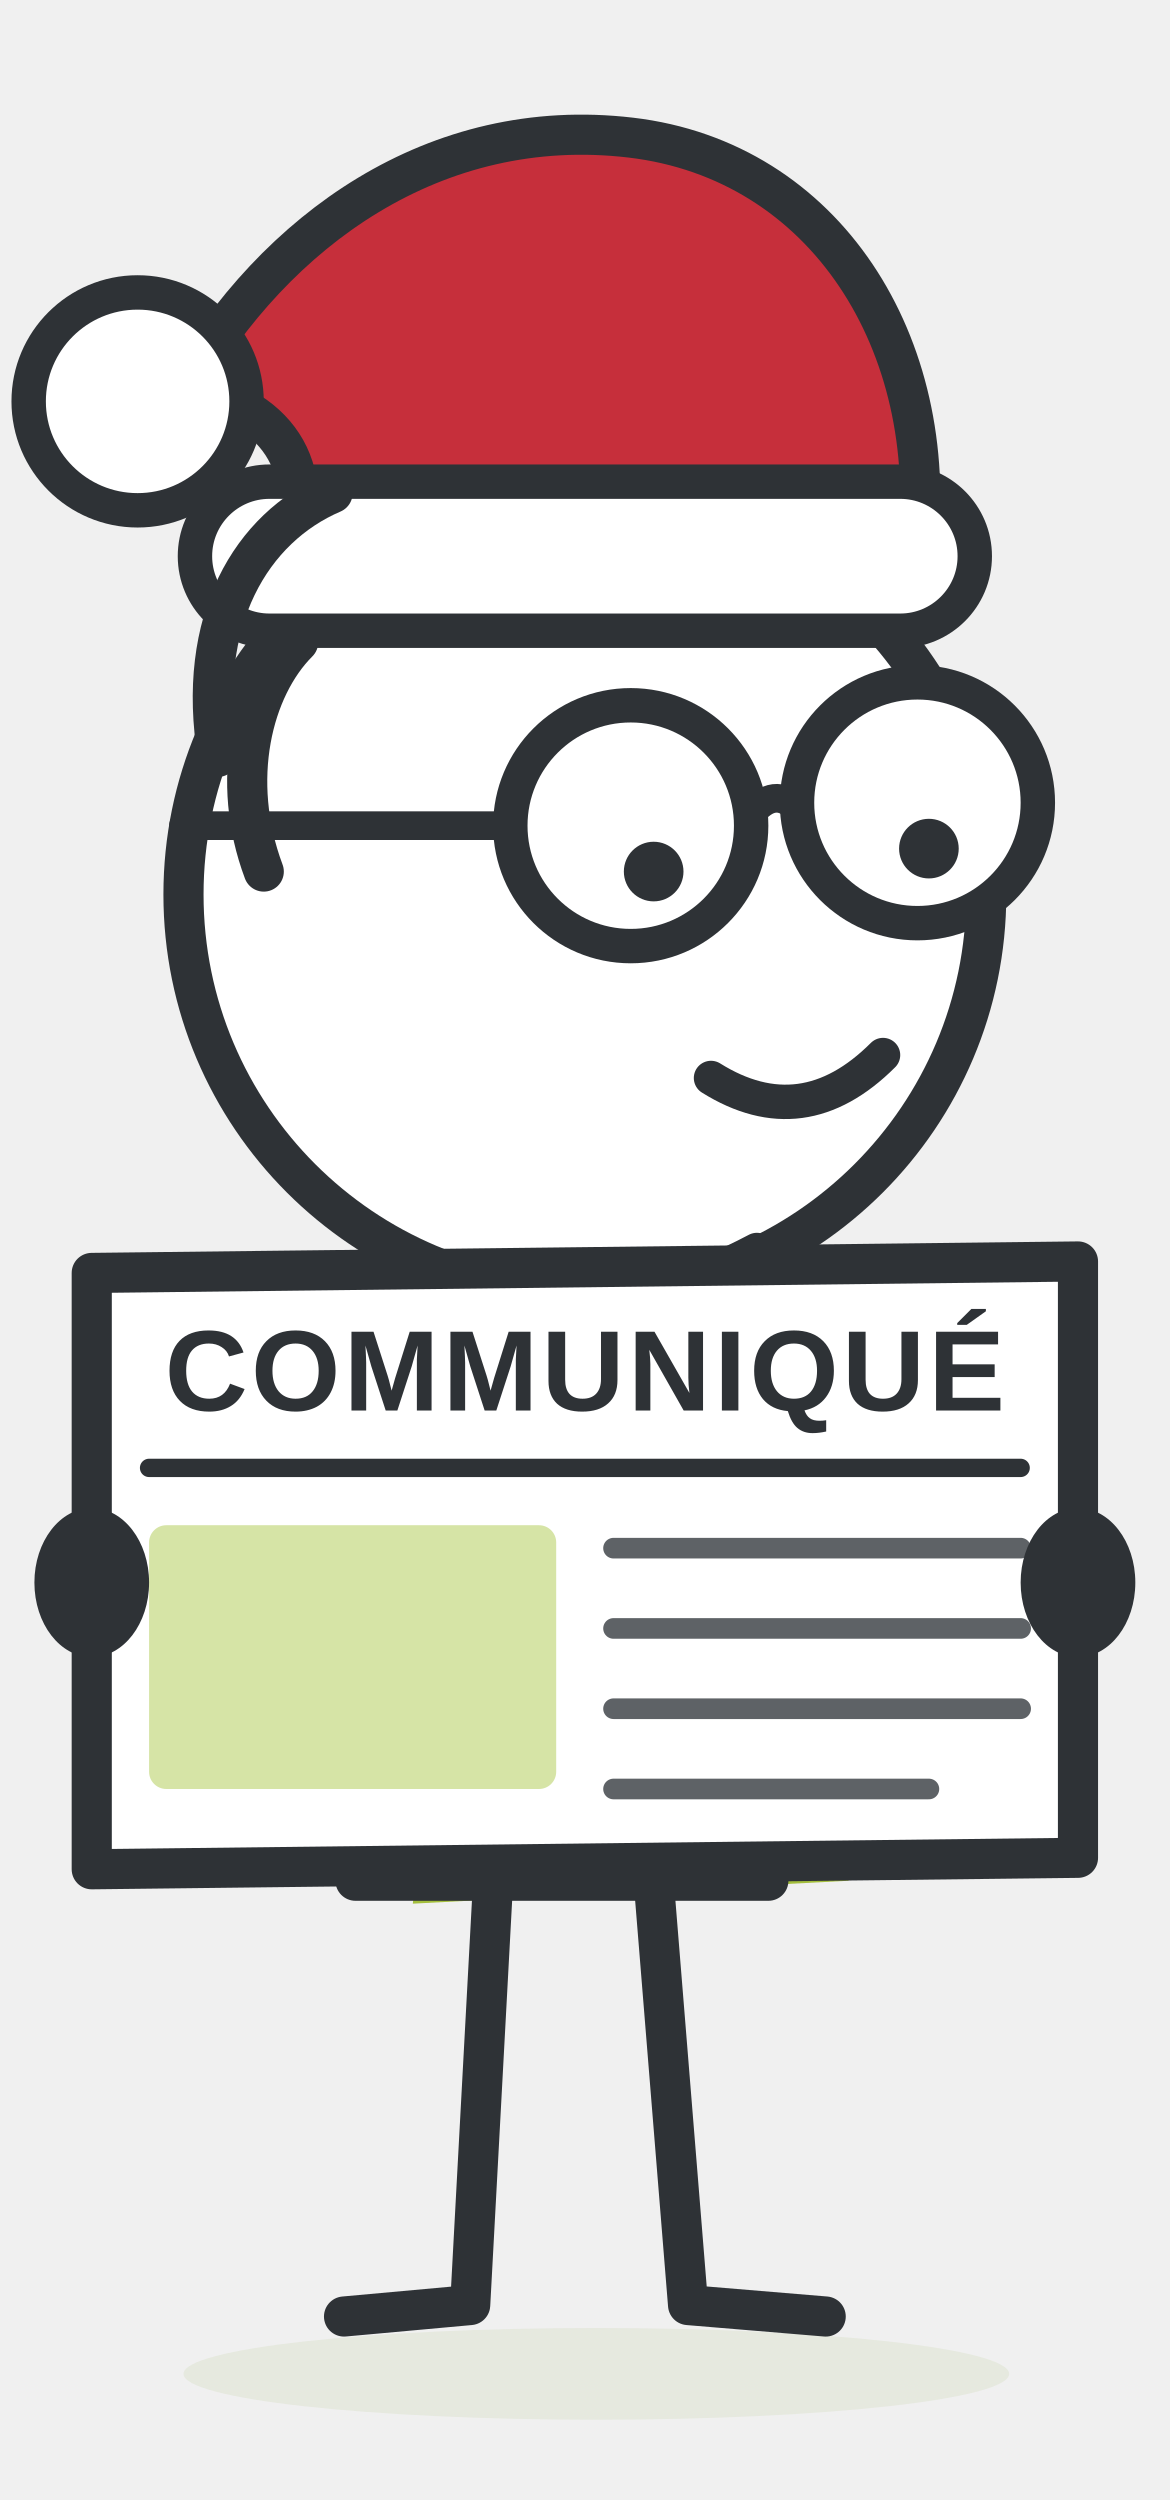
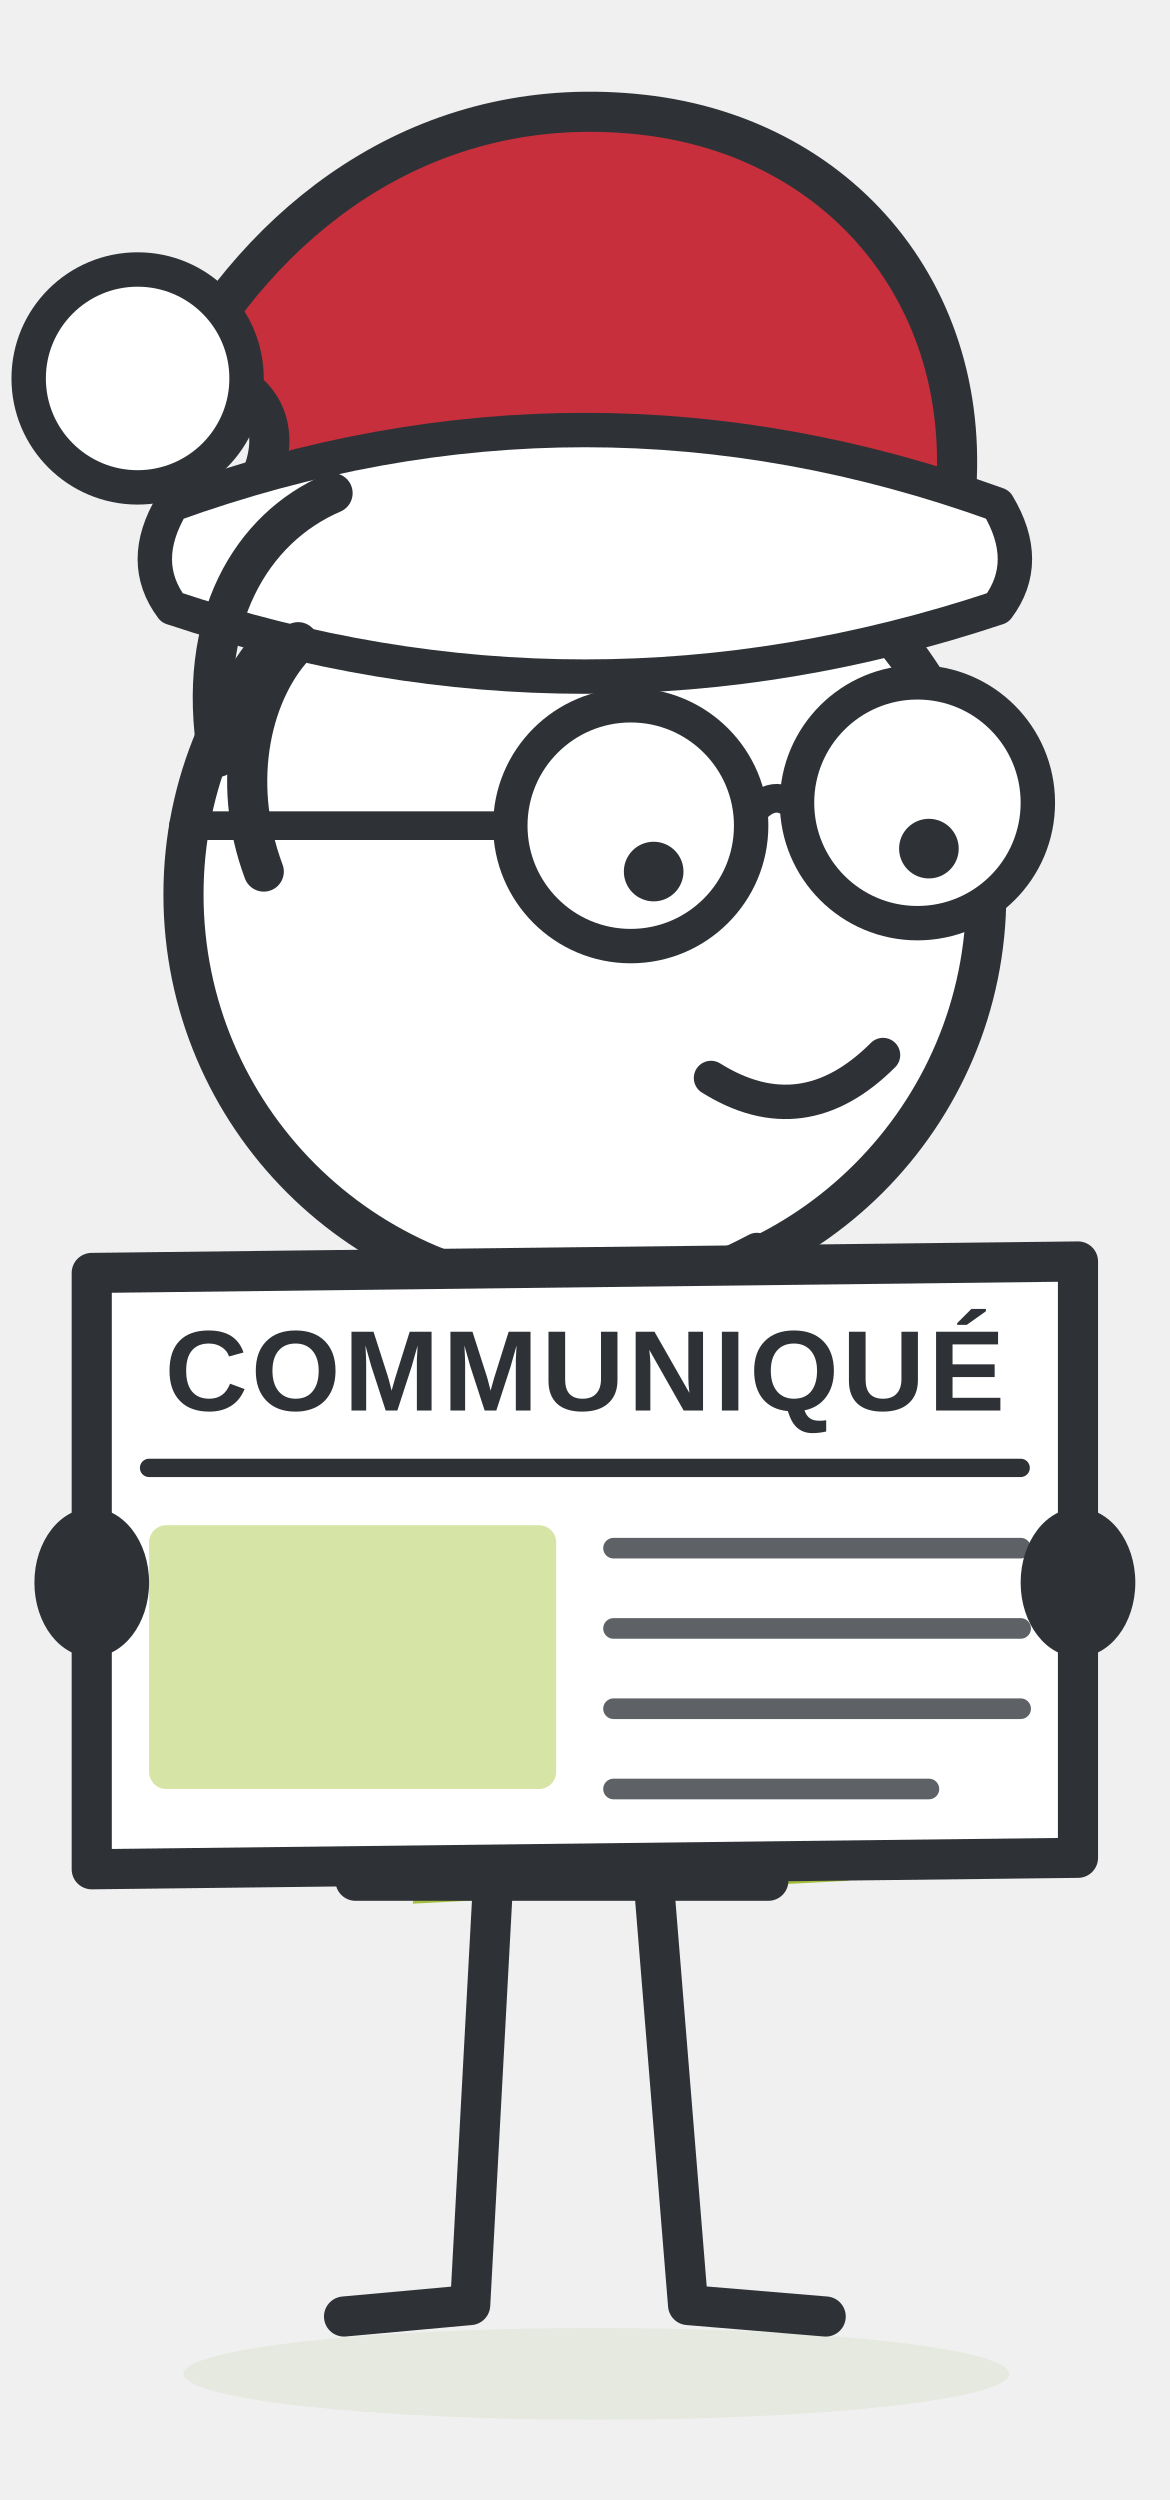
<svg xmlns="http://www.w3.org/2000/svg" aria-hidden="true" focusable="false" viewBox="44 -6 102 218" fill="none" stroke="#2E3236" stroke-width="3.5" stroke-linecap="round" stroke-linejoin="round">
  <ellipse cx="96" cy="201" rx="36" ry="4" fill="#E6E9DF" stroke="none" />
  <path d="M84 114 L112 112 L118 158 L80 160 Z" fill="#A3BE3C" stroke="none" />
  <path d="M87 158 L85 195 L74 196" />
  <path d="M101 158 L104 195 L116 196" />
  <path d="M80 109 L75 158 L111 158 L106 109" fill="#FFFFFF" />
  <path d="M84 109 L93 123 L102 109" />
  <path d="M93 123 L93 157" />
  <circle cx="95" cy="72" r="35" fill="#FFFFFF" />
  <path d="M78 104 Q93 112 110 103 L111 111 Q94 121 78 112 Z" fill="#C62F3B" stroke-width="3" />
  <path d="M96 113 L100 136 L91 137 L89 115 Z" fill="#C62F3B" stroke-width="3" />
  <path d="M86 108 L86 115 M94 110 L94 117 M102 107 L103 114 M90 124 L98 123 M91 130 L99 129" stroke="#FFFFFF" stroke-width="2.6" />
-   <path d="M124 42 C126 24 116 8 99 6 C82 4 68 14 60 28 C68 29 72 35 69 42 Z" fill="#C62F3B" />
-   <rect x="61" y="36" width="68" height="13" rx="6.5" fill="#FFFFFF" stroke-width="3" />
-   <circle cx="56" cy="29" r="9.5" fill="#FFFFFF" stroke-width="3" />
+   <path d="M127 40 C130 21 118 6 100 4 C82 2 68 12 60 26 C68 27 70 33 64 40 Z" fill="#C62F3B" />
+   <path d="M59 38 Q95 25 131 38 Q134 43 131 47 Q95 59 59 47 Q56 43 59 38 Z" fill="#FFFFFF" stroke-width="3" />
+   <circle cx="56" cy="27" r="9.5" fill="#FFFFFF" stroke-width="3" />
  <path d="M63 60 C61 48 66 40 73 37" />
  <path d="M67 70 C64 62 66 54 70 50" />
  <path d="M60 66 L88 66" stroke-width="2.5" />
  <circle cx="99" cy="66" r="10.5" fill="#FFFFFF" stroke-width="3" />
  <circle cx="124" cy="64" r="10.5" fill="#FFFFFF" stroke-width="3" />
  <path d="M109.5 65 Q111.5 62.5 113.5 64.5" stroke-width="2.5" />
  <circle cx="101" cy="70" r="2.6" fill="#2E3236" stroke="none" />
  <circle cx="125" cy="68" r="2.6" fill="#2E3236" stroke="none" />
  <path d="M106 88 Q114 93 121 86" stroke-width="3" />
  <path d="M52 105 L138 104 L138 156 L52 157 Z" fill="#FFFFFF" />
  <text x="95" y="117" text-anchor="middle" font-family="Figtree, Arial, sans-serif" font-weight="800" font-size="10" letter-spacing="0.3" fill="#2E3236" stroke="none">COMMUNIQUÉ</text>
  <path d="M57 122 L133 122" stroke-width="1.6" />
  <rect x="57" y="127" width="35.5" height="23" rx="1.5" fill="#D6E4A6" stroke="none" />
  <path d="M97.5 129 L133 129" stroke="#5E6266" stroke-width="1.8" />
  <path d="M97.5 136 L133 136" stroke="#5E6266" stroke-width="1.8" />
  <path d="M97.5 143 L133 143" stroke="#5E6266" stroke-width="1.8" />
  <path d="M97.5 150 L125 150" stroke="#5E6266" stroke-width="1.8" />
  <ellipse cx="52" cy="132" rx="5" ry="6.5" fill="#2E3236" stroke="none" />
  <ellipse cx="138" cy="132" rx="5" ry="6.5" fill="#2E3236" stroke="none" />
</svg>
